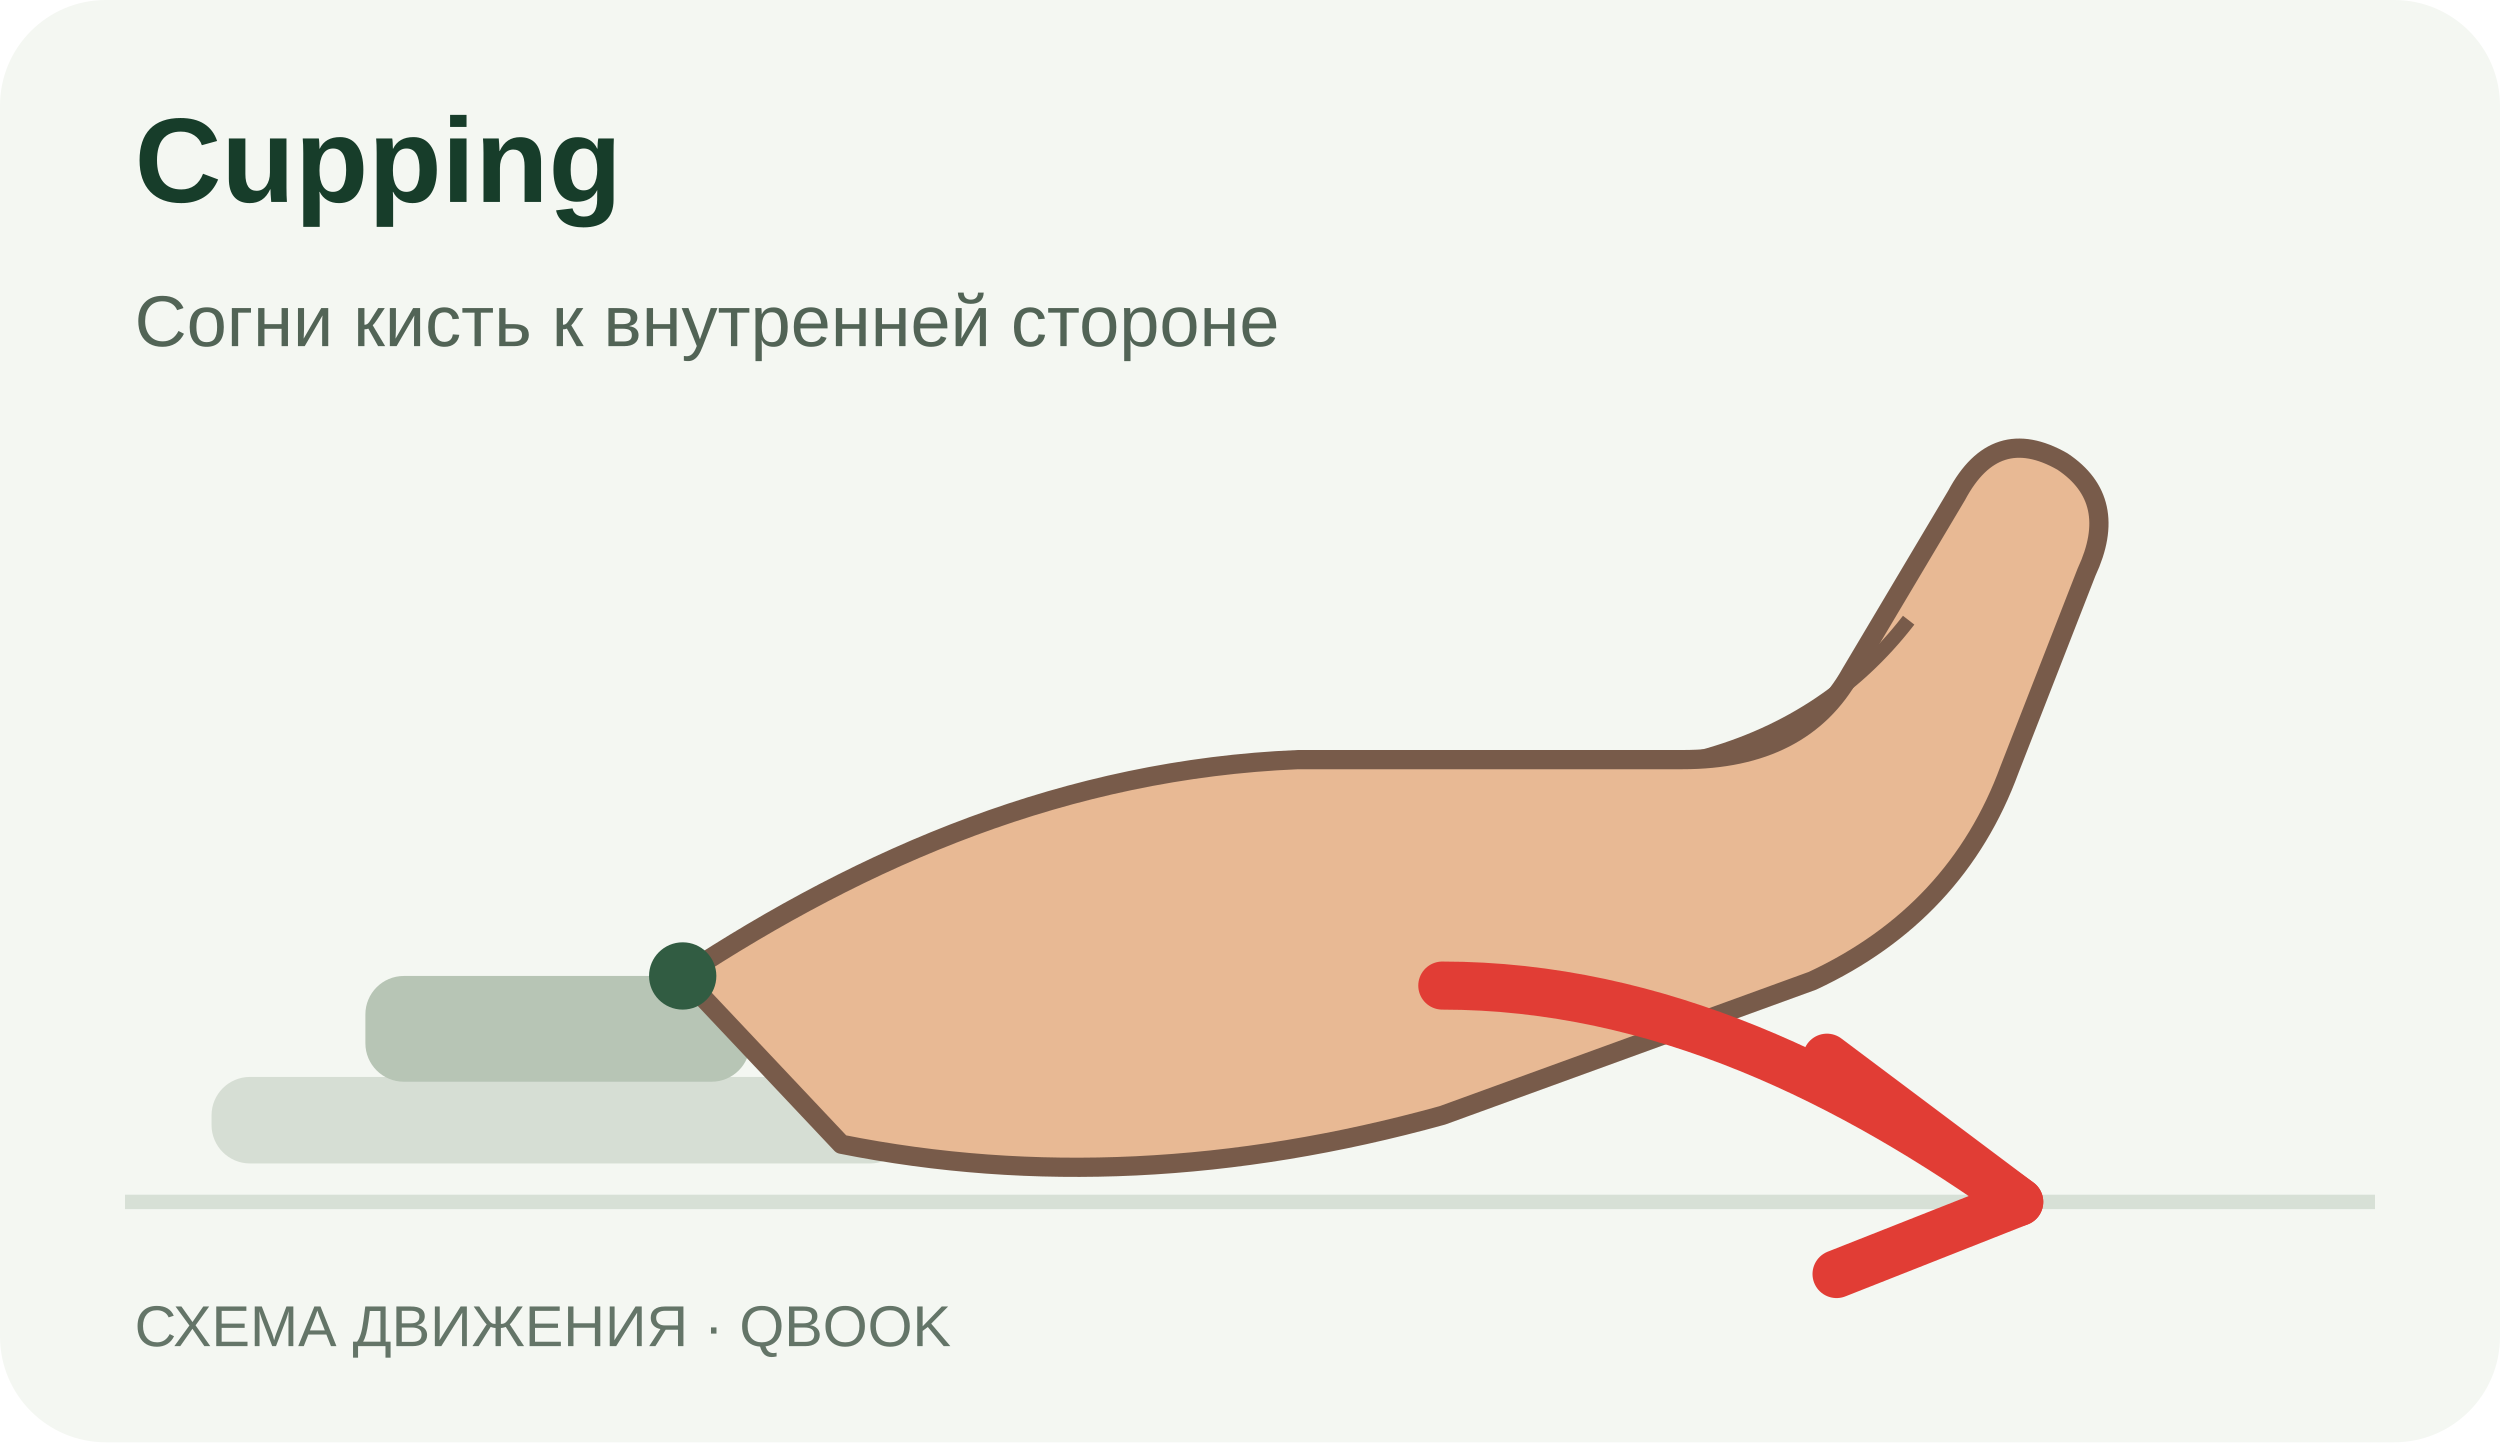
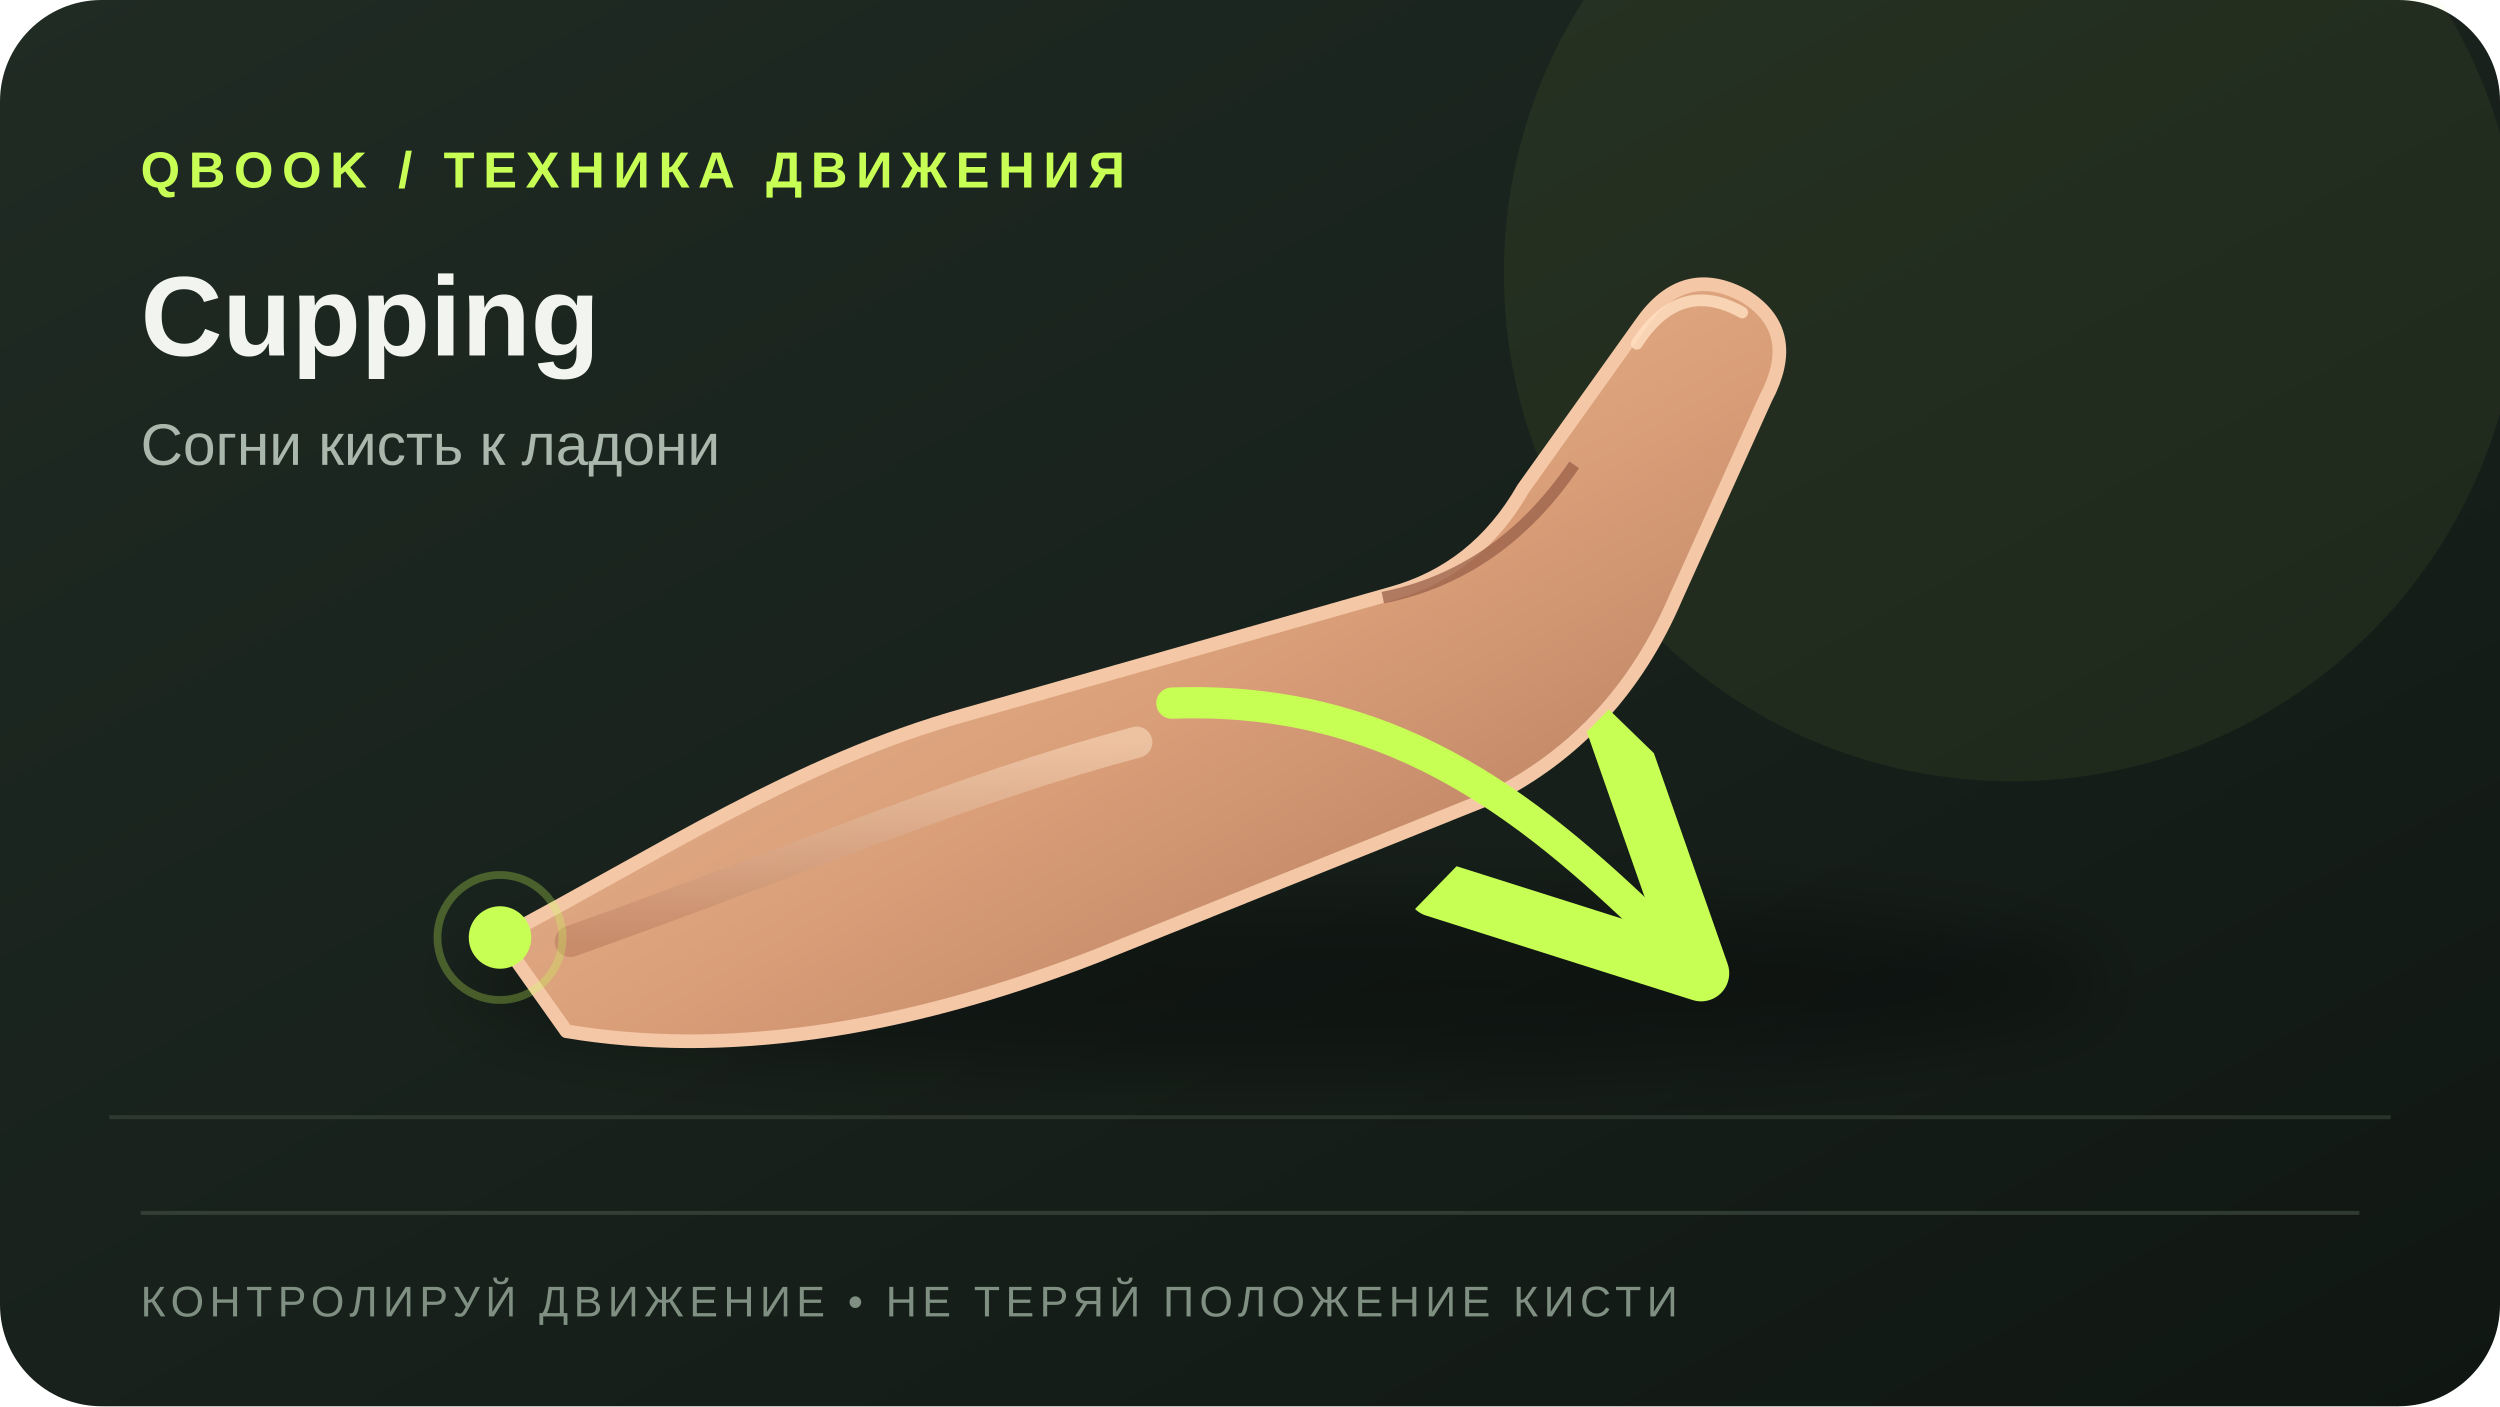
- <svg xmlns="http://www.w3.org/2000/svg" viewBox="0 0 520 300" role="img" aria-labelledby="t d">
-   <rect width="520" height="300" rx="22" fill="#f4f7f2" />
-   <path d="M26 250H494" stroke="#d7e0d6" stroke-width="3" />
-   <rect x="44" y="224" width="145" height="18" rx="8" fill="#d6ded4" />
-   <rect x="76" y="203" width="80" height="22" rx="8" fill="#b7c5b5" />
-   <path d="M142 203 C180 178 222 160 270 158 L350 158 Q375 158 385 140 L407 103 Q415 88 429 96 Q441 104 434 119 L418 160 Q407 190 377 204 L300 232 Q235 250 175 238Z" fill="#e8b994" stroke="#785b4a" stroke-width="4" stroke-linejoin="round" />
-   <path d="M352 158 Q380 151 397 129" fill="none" stroke="#785b4a" stroke-width="3" />
-   <path d="M300 205 C345 205 385 225 420 250" fill="none" stroke="#e13d35" stroke-width="10" stroke-linecap="round" />
-   <path d="M380 220 L420 250 L382 265" fill="none" stroke="#e13d35" stroke-width="10" stroke-linecap="round" stroke-linejoin="round" />
-   <circle cx="142" cy="203" r="7" fill="#315c42" />
-   <text x="28" y="42" font-family="Arial,sans-serif" font-size="25" font-weight="700" fill="#173d2a">Cupping</text>
-   <text x="28" y="72" font-family="Arial,sans-serif" font-size="15" fill="#526456">Согни кисть к внутренней стороне</text>
-   <text x="28" y="280" font-family="Arial,sans-serif" font-size="12" fill="#647568">СХЕМА ДВИЖЕНИЯ · QBOOK</text>
+ <svg xmlns="http://www.w3.org/2000/svg" viewBox="0 0 640 360" role="img" aria-labelledby="title desc">
+   <defs>
+     <linearGradient id="bg" x2="1" y2="1">
+       <stop stop-color="#202b24" />
+       <stop offset="1" stop-color="#101713" />
+     </linearGradient>
+     <linearGradient id="skin" x1="0" y1="0" x2="1" y2="1">
+       <stop stop-color="#f0c6a0" />
+       <stop offset=".55" stop-color="#d99e78" />
+       <stop offset="1" stop-color="#a96e53" />
+     </linearGradient>
+     <linearGradient id="edge" x2="0" y2="1">
+       <stop stop-color="#f6d5b7" />
+       <stop offset="1" stop-color="#bd8061" />
+     </linearGradient>
+     <filter id="shadow" x="-30%" y="-30%" width="160%" height="160%">
+       <feGaussianBlur stdDeviation="9" />
+     </filter>
+     <marker id="tip" markerWidth="9" markerHeight="9" refX="6" refY="4" orient="auto">
+       <path d="M0 0L8 4L0 8" fill="none" stroke="#c8ff55" stroke-width="1.8" stroke-linecap="round" stroke-linejoin="round" />
+     </marker>
+   </defs>
+   <rect width="640" height="360" rx="26" fill="url(#bg)" />
+   <circle cx="515" cy="70" r="130" fill="#c8ff55" opacity=".055" />
+   <path d="M28 286H612" stroke="#536157" opacity=".35" />
+   <text x="36" y="48" fill="#c8ff55" font-family="Arial,sans-serif" font-size="13" font-weight="700" letter-spacing="2.2">QBOOK  /  ТЕХНИКА ДВИЖЕНИЯ</text>
+   <text x="36" y="91" fill="#f2f5ef" font-family="Arial,sans-serif" font-size="29" font-weight="700">Cupping</text>
+   <text x="36" y="119" fill="#aab7ac" font-family="Arial,sans-serif" font-size="15">Согни кисть к ладони</text>
+   <ellipse cx="328" cy="252" rx="210" ry="22" fill="#000" opacity=".32" filter="url(#shadow)" />
+   <path d="M128 240 C168 219 204 195 247 183 L356 152 Q378 146 390 125 L420 83 Q431 67 447 76 Q461 85 452 102 L429 153 Q414 188 382 204 L280 245 Q205 274 145 264Z" fill="url(#skin)" stroke="#f4c7a6" stroke-width="3.5" stroke-linejoin="round" />
+   <path d="M146 241 C205 220 246 202 291 190" fill="none" stroke="url(#edge)" stroke-width="8" opacity=".65" stroke-linecap="round" />
+   <path d="M354 153 Q384 147 403 119" fill="none" stroke="#9a604a" stroke-width="3" opacity=".75" />
+   <path d="M419 88 Q430 71 446 80" fill="none" stroke="#ffe0c2" stroke-width="3" opacity=".8" stroke-linecap="round" />
+   <path d="M300 180 C355 178 390 205 424 238" fill="none" stroke="#c8ff55" stroke-width="8" stroke-linecap="round" stroke-linejoin="round" marker-end="url(#tip)" />
+   <circle cx="128" cy="240" r="8" fill="#c8ff55" />
+   <circle cx="128" cy="240" r="16" fill="none" stroke="#c8ff55" opacity=".28" stroke-width="2" />
+   <rect x="36" y="310" width="568" height="1" fill="#536157" opacity=".45" />
+   <text x="36" y="337" fill="#7f9082" font-family="Arial,sans-serif" font-size="11" letter-spacing="1.4">КОНТРОЛИРУЙ ДВИЖЕНИЕ • НЕ ТЕРЯЙ ПОЛОЖЕНИЕ КИСТИ</text>
</svg>
